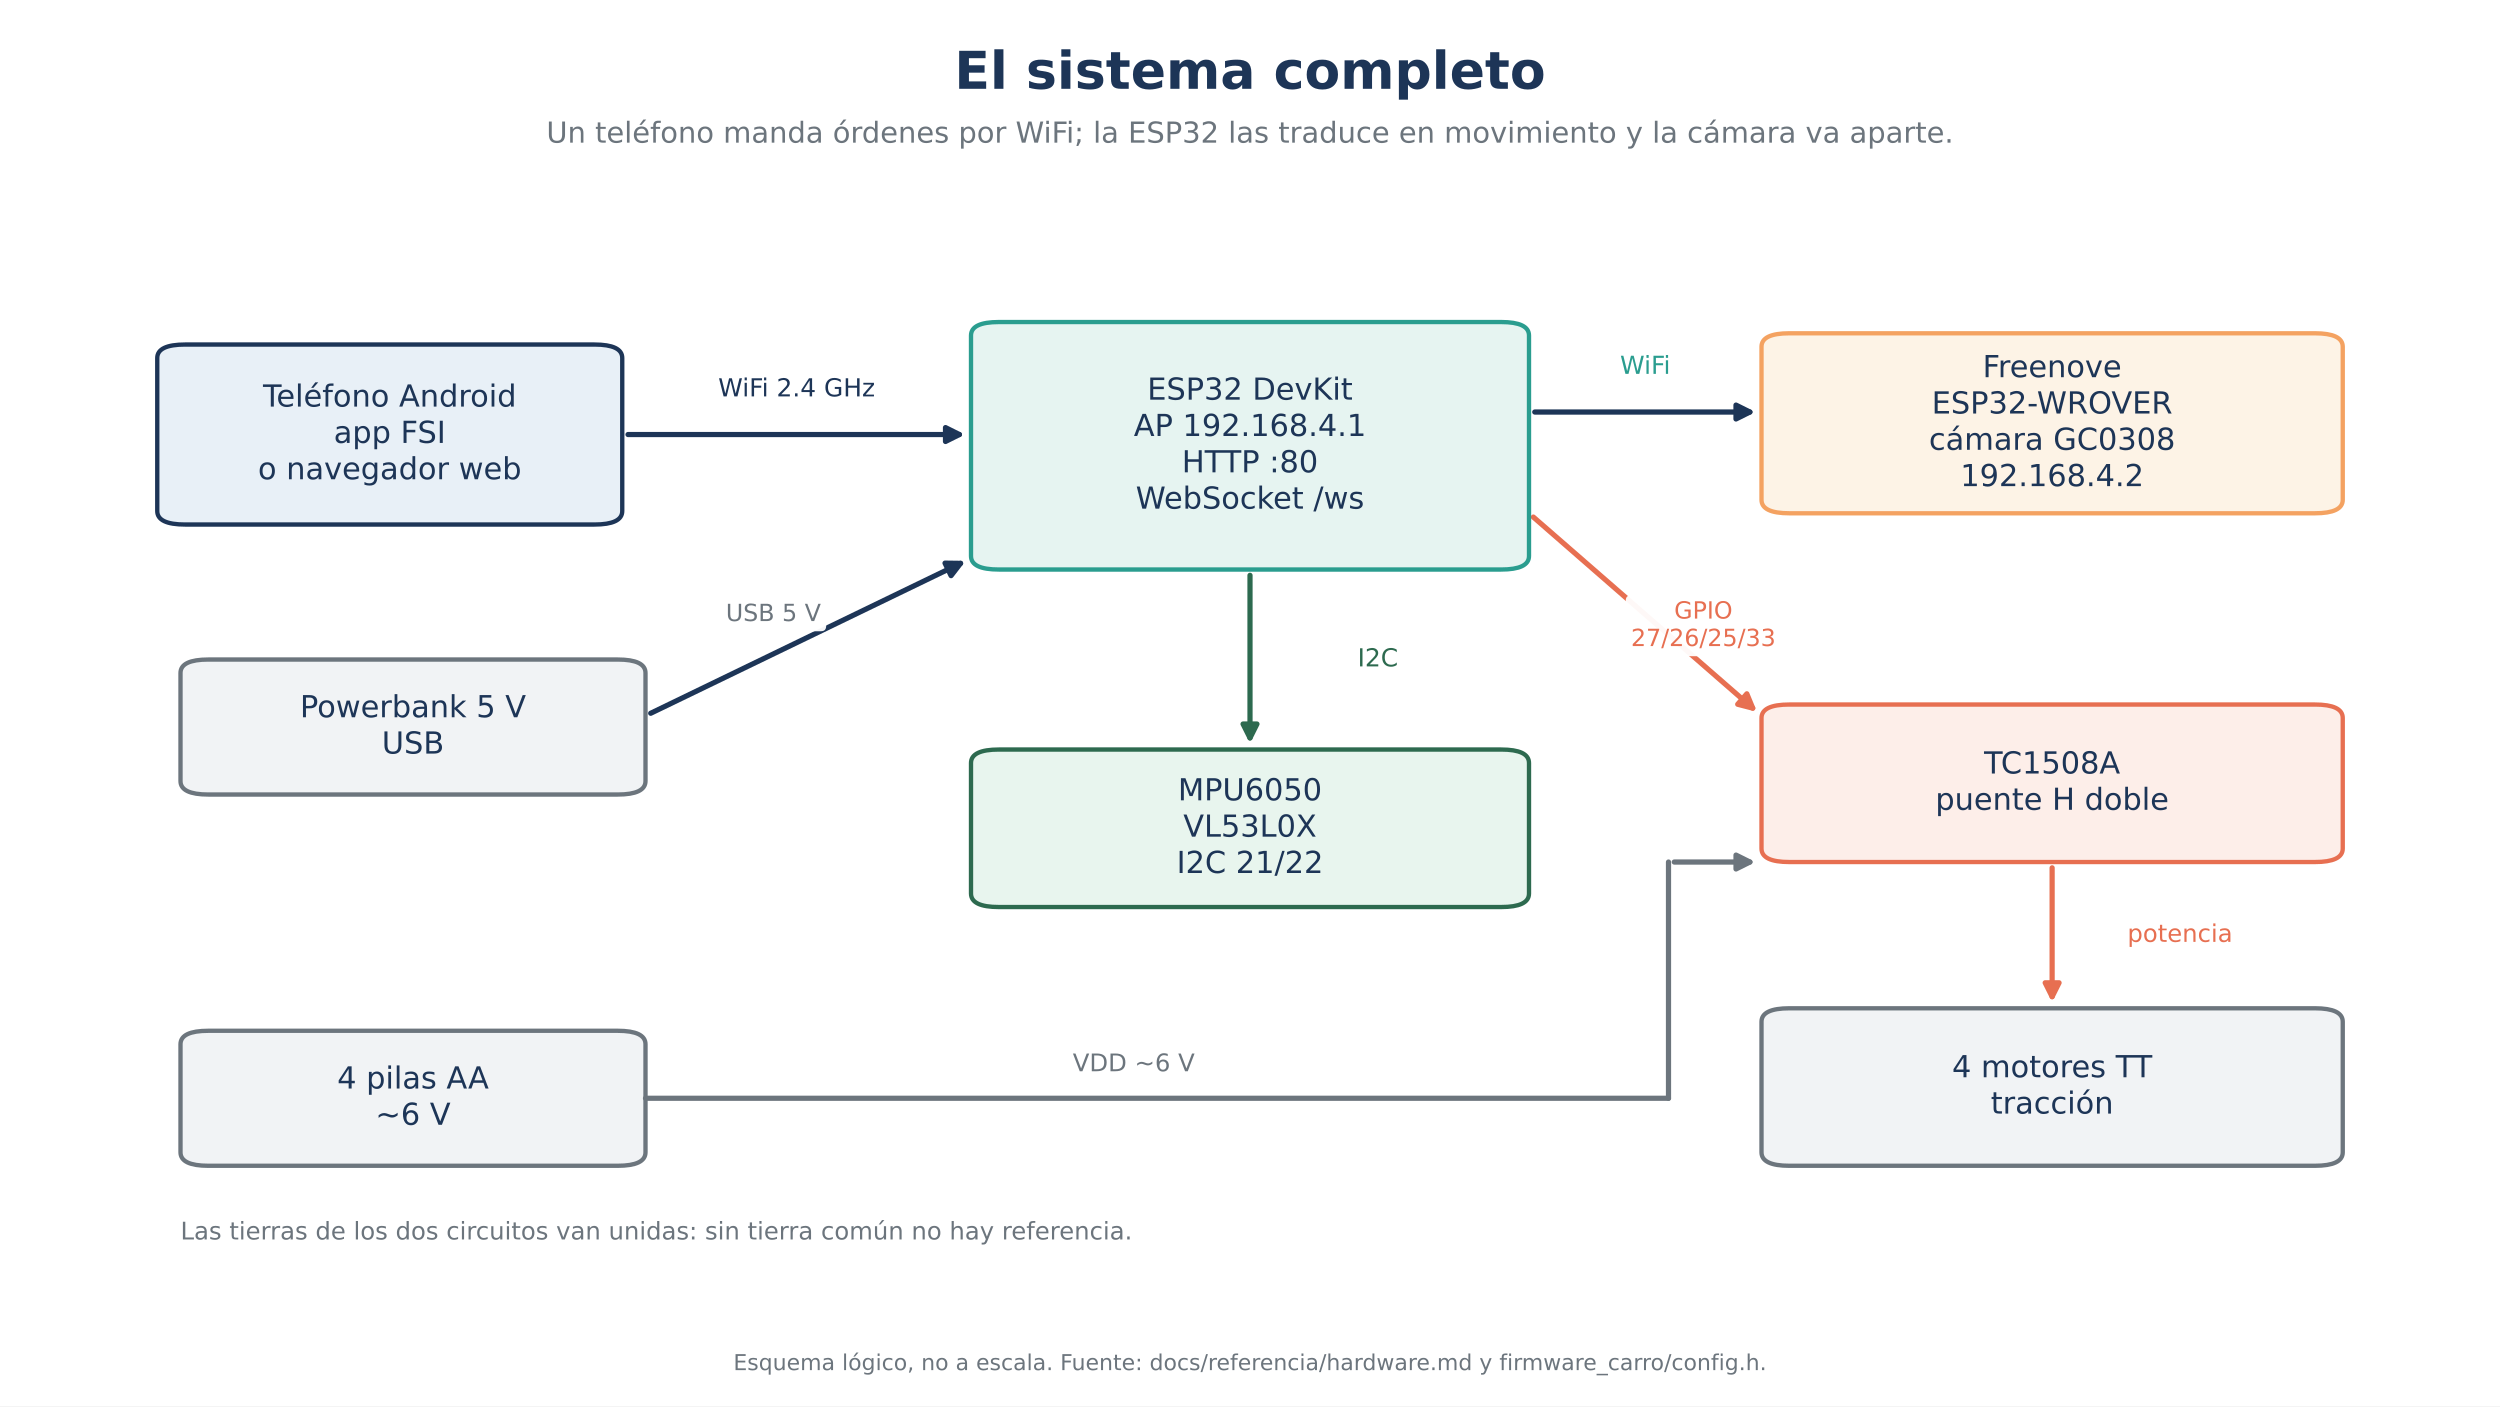
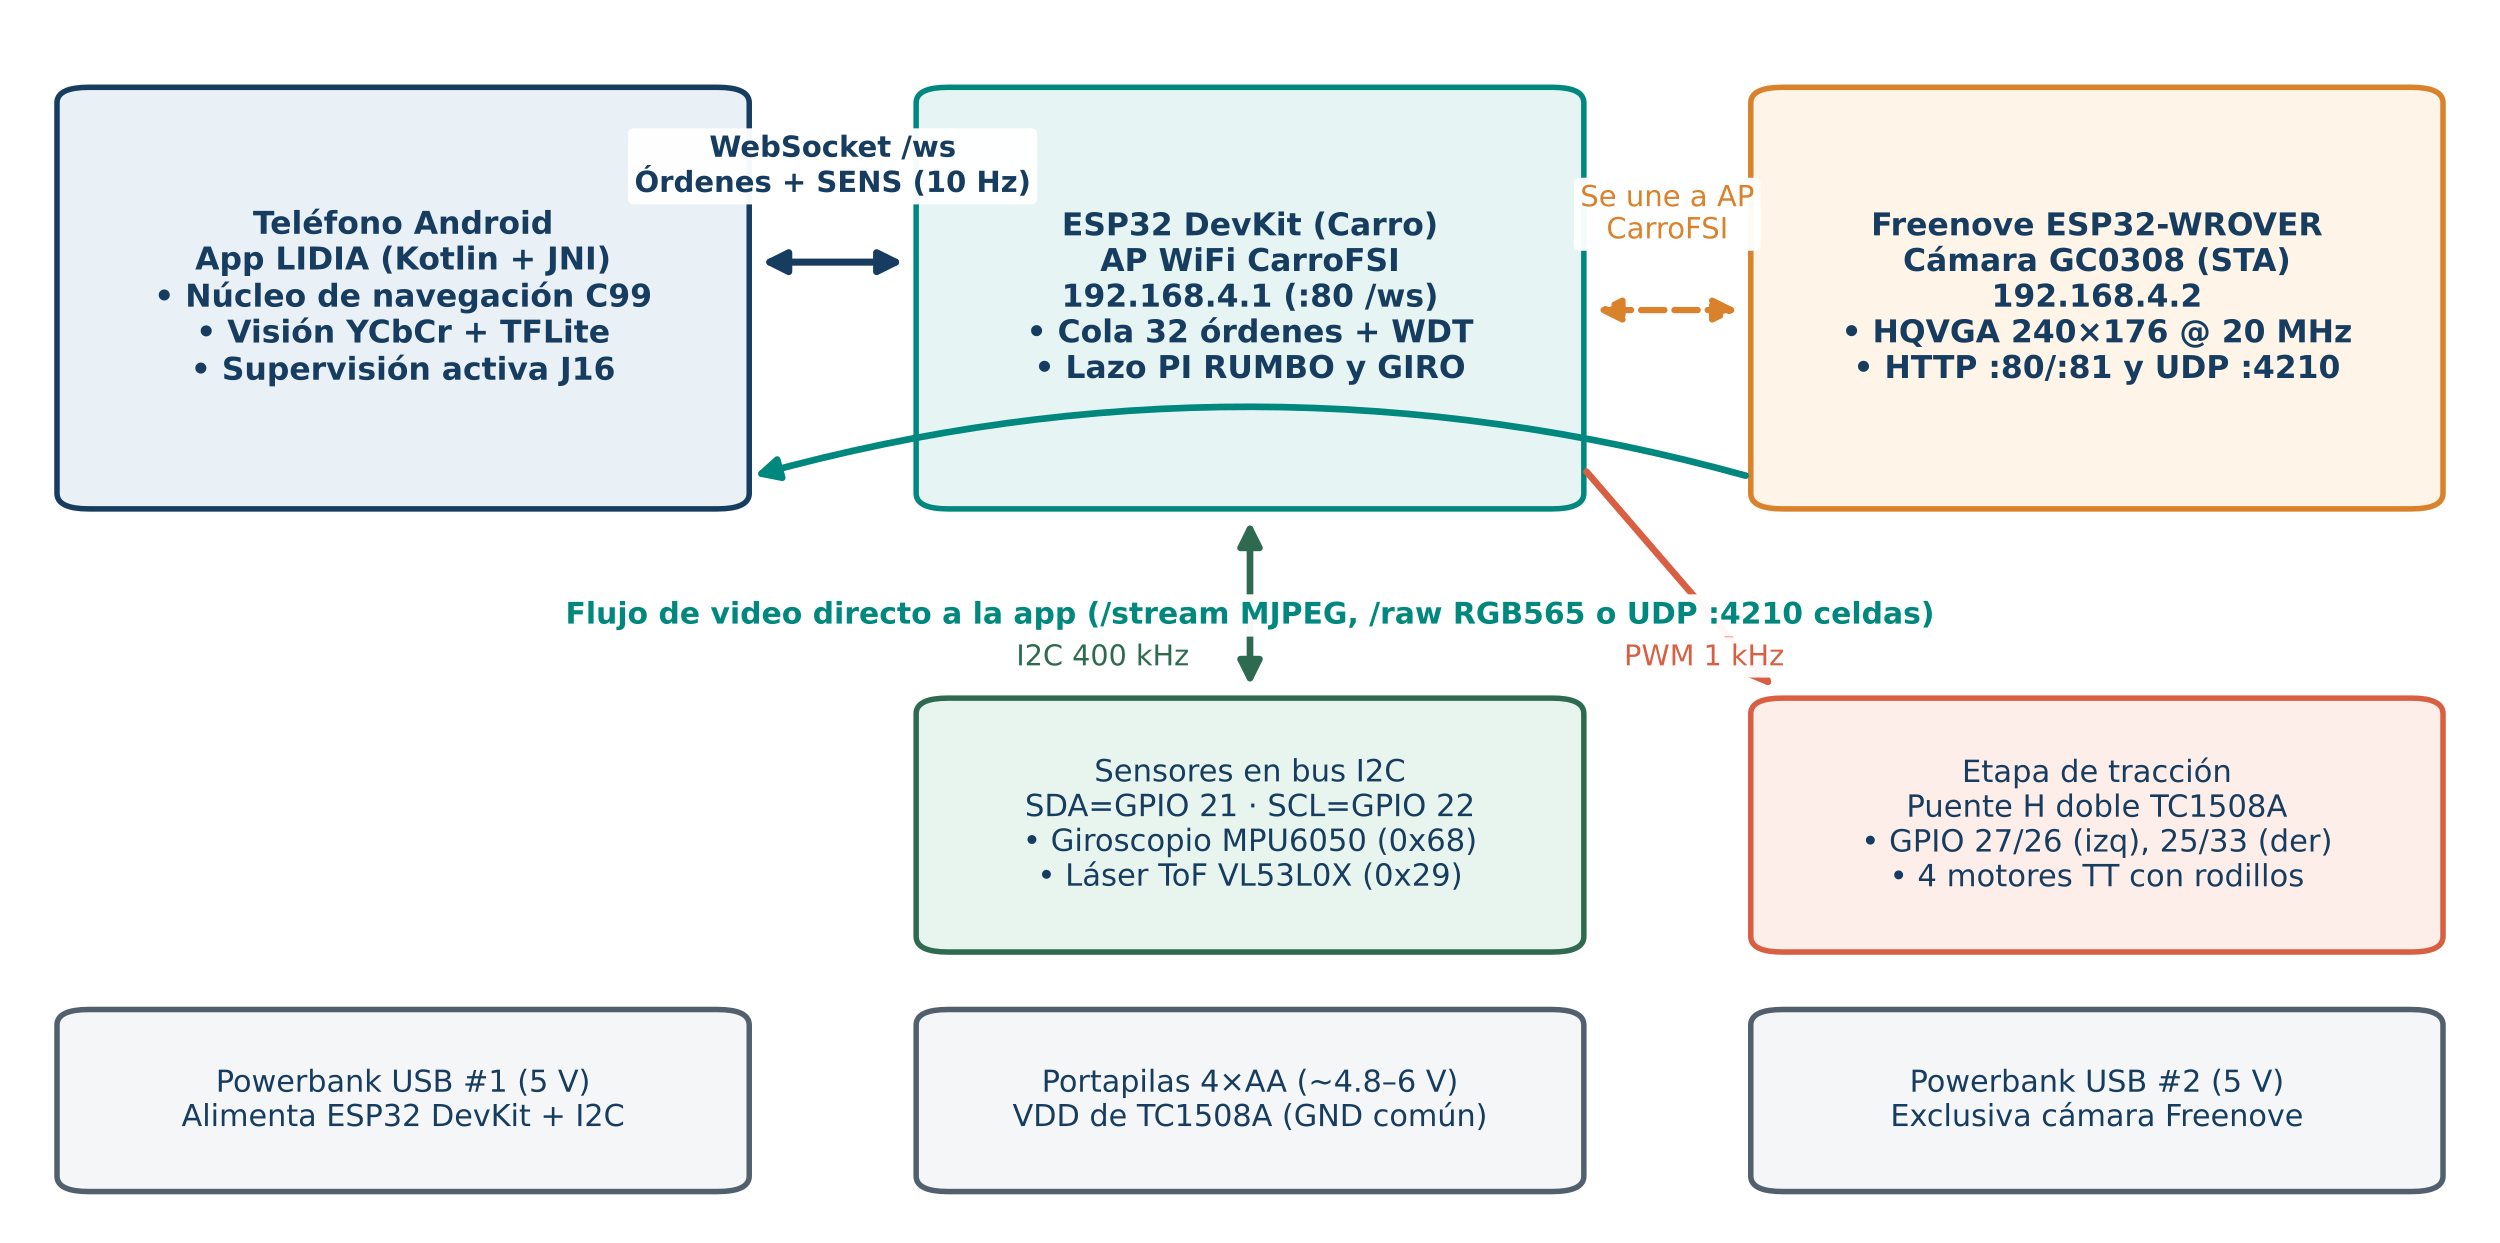
- <svg xmlns="http://www.w3.org/2000/svg" width="864pt" height="486pt" viewBox="0 0 864 486" version="1.1">
+ <svg xmlns="http://www.w3.org/2000/svg" width="636.48pt" height="316.44pt" viewBox="0 0 636.48 316.44" version="1.1">
  <defs>
    <style type="text/css">*{stroke-linejoin: round; stroke-linecap: butt}</style>
  </defs>
  <g id="figure_1">
    <g id="patch_1">
-       <path d="M 0 486  L 864 486  L 864 0  L 0 0  z " style="fill: #ffffff" />
+       <path d="M 0 316.44  L 636.48 316.44  L 636.48 0  L 0 0  z " style="fill: #ffffff" />
    </g>
    <g id="axes_1">
      <g id="patch_2">
-         <path d="M 217.047 150.174  Q 275.312 150.174 331.565 150.174  " clip-path="url(#p08b0e071e4)" style="fill: none; stroke: #1d3557; stroke-width: 1.8; stroke-linecap: round" />
-         <path d="M 326.765 147.774  L 331.565 150.174  L 326.765 152.574  z " clip-path="url(#p08b0e071e4)" style="fill: #1d3557; stroke: #1d3557; stroke-width: 1.8; stroke-linecap: round" />
+         <path d="M 22.634 129.558  L 182.624 129.558  Q 190.748 129.558 190.748 125.594  L 190.748 26.19  Q 190.748 22.226 182.624 22.226  L 22.634 22.226  Q 14.509 22.226 14.509 26.19  L 14.509 125.594  Q 14.509 129.558 22.634 129.558  z " clip-path="url(#p9936d7f4e3)" style="fill: #e9f1f7; stroke: #163c60; stroke-width: 1.4; stroke-linejoin: miter" />
      </g>
      <g id="patch_3">
-         <path d="M 530.418 142.398  Q 568.594 142.398 604.758 142.398  " clip-path="url(#p08b0e071e4)" style="fill: none; stroke: #1d3557; stroke-width: 1.8; stroke-linecap: round" />
-         <path d="M 599.958 139.998  L 604.758 142.398  L 599.958 144.798  z " clip-path="url(#p08b0e071e4)" style="fill: #1d3557; stroke: #1d3557; stroke-width: 1.8; stroke-linecap: round" />
+         <path d="M 241.37 129.558  L 395.11 129.558  Q 403.235 129.558 403.235 125.594  L 403.235 26.19  Q 403.235 22.226 395.11 22.226  L 241.37 22.226  Q 233.245 22.226 233.245 26.19  L 233.245 125.594  Q 233.245 129.558 241.37 129.558  z " clip-path="url(#p9936d7f4e3)" style="fill: #e6f5f3; stroke: #00877e; stroke-width: 1.4; stroke-linejoin: miter" />
      </g>
      <g id="patch_4">
-         <path d="M 432 198.831  Q 432 227.933 432 255.023  " clip-path="url(#p08b0e071e4)" style="fill: none; stroke: #2d6a4f; stroke-width: 1.8; stroke-linecap: round" />
-         <path d="M 434.4 250.223  L 432 255.023  L 429.6 250.223  z " clip-path="url(#p08b0e071e4)" style="fill: #2d6a4f; stroke: #2d6a4f; stroke-width: 1.8; stroke-linecap: round" />
+         <path d="M 453.856 129.558  L 613.846 129.558  Q 621.971 129.558 621.971 125.594  L 621.971 26.19  Q 621.971 22.226 613.846 22.226  L 453.856 22.226  Q 445.732 22.226 445.732 26.19  L 445.732 125.594  Q 445.732 129.558 453.856 129.558  z " clip-path="url(#p9936d7f4e3)" style="fill: #fef4e8; stroke: #d9822b; stroke-width: 1.4; stroke-linejoin: miter" />
      </g>
      <g id="patch_5">
-         <path d="M 529.93 178.703  Q 568.598 212.382 605.748 244.738  " clip-path="url(#p08b0e071e4)" style="fill: none; stroke: #e76f51; stroke-width: 1.8; stroke-linecap: round" />
-         <path d="M 603.705 239.776  L 605.748 244.738  L 600.552 243.396  z " clip-path="url(#p08b0e071e4)" style="fill: #e76f51; stroke: #e76f51; stroke-width: 1.8; stroke-linecap: round" />
+         <path d="M 241.37 242.378  L 395.11 242.378  Q 403.235 242.378 403.235 238.414  L 403.235 181.699  Q 403.235 177.735 395.11 177.735  L 241.37 177.735  Q 233.245 177.735 233.245 181.699  L 233.245 238.414  Q 233.245 242.378 241.37 242.378  z " clip-path="url(#p9936d7f4e3)" style="fill: #e8f5ee; stroke: #2d6a4f; stroke-width: 1.4; stroke-linejoin: miter" />
      </g>
      <g id="patch_6">
-         <path d="M 709.214 299.92  Q 709.214 323.191 709.214 344.45  " clip-path="url(#p08b0e071e4)" style="fill: none; stroke: #e76f51; stroke-width: 1.8; stroke-linecap: round" />
-         <path d="M 711.614 339.65  L 709.214 344.45  L 706.814 339.65  z " clip-path="url(#p08b0e071e4)" style="fill: #e76f51; stroke: #e76f51; stroke-width: 1.8; stroke-linecap: round" />
+         <path d="M 453.856 242.378  L 613.846 242.378  Q 621.971 242.378 621.971 238.414  L 621.971 181.699  Q 621.971 177.735 613.846 177.735  L 453.856 177.735  Q 445.732 177.735 445.732 181.699  L 445.732 238.414  Q 445.732 242.378 453.856 242.378  z " clip-path="url(#p9936d7f4e3)" style="fill: #fdeee9; stroke: #d95f43; stroke-width: 1.4; stroke-linejoin: miter" />
      </g>
      <g id="patch_7">
-         <path d="M 224.887 246.502  Q 279.332 220.158 331.966 194.69  " clip-path="url(#p08b0e071e4)" style="fill: none; stroke: #1d3557; stroke-width: 1.8; stroke-linecap: round" />
-         <path d="M 326.599 194.62  L 331.966 194.69  L 328.69 198.941  z " clip-path="url(#p08b0e071e4)" style="fill: #1d3557; stroke: #1d3557; stroke-width: 1.8; stroke-linecap: round" />
+         <path d="M 22.634 303.362  L 182.624 303.362  Q 190.748 303.362 190.748 299.398  L 190.748 260.978  Q 190.748 257.014 182.624 257.014  L 22.634 257.014  Q 14.509 257.014 14.509 260.978  L 14.509 299.398  Q 14.509 303.362 22.634 303.362  z " clip-path="url(#p9936d7f4e3)" style="fill: #f4f6f8; stroke: #52606d; stroke-width: 1.4; stroke-linejoin: miter" />
      </g>
      <g id="patch_8">
-         <path d="M 578.631 297.918  Q 592.703 297.918 604.764 297.918  " clip-path="url(#p08b0e071e4)" style="fill: none; stroke: #6c757d; stroke-width: 1.8; stroke-linecap: round" />
-         <path d="M 599.964 295.518  L 604.764 297.918  L 599.964 300.318  z " clip-path="url(#p08b0e071e4)" style="fill: #6c757d; stroke: #6c757d; stroke-width: 1.8; stroke-linecap: round" />
+         <path d="M 241.37 303.362  L 395.11 303.362  Q 403.235 303.362 403.235 299.398  L 403.235 260.978  Q 403.235 257.014 395.11 257.014  L 241.37 257.014  Q 233.245 257.014 233.245 260.978  L 233.245 299.398  Q 233.245 303.362 241.37 303.362  z " clip-path="url(#p9936d7f4e3)" style="fill: #f4f6f8; stroke: #52606d; stroke-width: 1.4; stroke-linejoin: miter" />
      </g>
      <g id="patch_9">
-         <path d="M 63.988 181.278  L 205.407 181.278  Q 215.05 181.278 215.05 176.612  L 215.05 123.736  Q 215.05 119.07 205.407 119.07  L 63.988 119.07  Q 54.346 119.07 54.346 123.736  L 54.346 176.612  Q 54.346 181.278 63.988 181.278  z " clip-path="url(#p08b0e071e4)" style="fill: #e8f0f7; stroke: #1d3557; stroke-width: 1.5; stroke-linejoin: miter" />
+         <path d="M 453.856 303.362  L 613.846 303.362  Q 621.971 303.362 621.971 299.398  L 621.971 260.978  Q 621.971 257.014 613.846 257.014  L 453.856 257.014  Q 445.732 257.014 445.732 260.978  L 445.732 299.398  Q 445.732 303.362 453.856 303.362  z " clip-path="url(#p9936d7f4e3)" style="fill: #f4f6f8; stroke: #52606d; stroke-width: 1.4; stroke-linejoin: miter" />
+       </g>
+       <g id="text_1">
+         <text style="fill: #163c60; font: 700 8px 'DejaVu Sans'" transform="translate(64.39505 59.5178)">Teléfono Android</text>
+         <text style="fill: #163c60; font: 700 8px 'DejaVu Sans'" transform="translate(49.68442 68.59762)">App LIDIA (Kotlin + JNI)</text>
+         <text style="fill: #163c60; font: 700 8px 'DejaVu Sans'" transform="translate(39.25693 78.06785)">• Núcleo de navegación C99</text>
+         <text style="fill: #163c60; font: 700 8px 'DejaVu Sans'" transform="translate(49.9413 87.21018)">• Visión YCbCr + TFLite</text>
+         <text style="fill: #163c60; font: 700 8px 'DejaVu Sans'" transform="translate(48.5763 96.6804)">• Supervisión activa J16</text>
+       </g>
+       <g id="text_2">
+         <text style="fill: #163c60; font: 700 8px 'DejaVu Sans'" transform="translate(270.3356 59.9082)">ESP32 DevKit (Carro)</text>
+         <text style="fill: #163c60; font: 700 8px 'DejaVu Sans'" transform="translate(280.1112 68.98802)">AP WiFi CarroFSI</text>
+         <text style="fill: #163c60; font: 700 8px 'DejaVu Sans'" transform="translate(270.2725 78.06785)">192.168.4.1 (:80 /ws)</text>
+         <text style="fill: #163c60; font: 700 8px 'DejaVu Sans'" transform="translate(261.3487 87.14768)">• Cola 32 órdenes + WDT</text>
+         <text style="fill: #163c60; font: 700 8px 'DejaVu Sans'" transform="translate(263.3587 96.2275)">• Lazo PI RUMBO y GIRO</text>
+       </g>
+       <g id="text_3">
+         <text style="fill: #163c60; font: 700 8px 'DejaVu Sans'" transform="translate(476.3793 59.9082)">Freenove ESP32-WROVER</text>
+         <text style="fill: #163c60; font: 700 8px 'DejaVu Sans'" transform="translate(484.4893 68.98802)">Cámara GC0308 (STA)</text>
+         <text style="fill: #163c60; font: 700 8px 'DejaVu Sans'" transform="translate(507.0281 78.06785)">192.168.4.2</text>
+         <text style="fill: #163c60; font: 700 8px 'DejaVu Sans'" transform="translate(468.8362 87.14768)">• HQVGA 240×176 @ 20 MHz</text>
+         <text style="fill: #163c60; font: 700 8px 'DejaVu Sans'" transform="translate(471.8725 96.2275)">• HTTP :80/:81 y UDP :4210</text>
+       </g>
+       <g id="text_4">
+         <text style="fill: #163c60; font: 7.8px 'DejaVu Sans'" transform="translate(278.6038 198.9295)">Sensores en bus I2C</text>
+         <text style="fill: #163c60; font: 7.8px 'DejaVu Sans'" transform="translate(260.9423 207.7823)">SDA=GPIO 21 · SCL=GPIO 22</text>
+         <text style="fill: #163c60; font: 7.8px 'DejaVu Sans'" transform="translate(260.414 216.6351)">• Giroscopio MPU6050 (0x68)</text>
+         <text style="fill: #163c60; font: 7.8px 'DejaVu Sans'" transform="translate(264.1104 225.488)">• Láser ToF VL53L0X (0x29)</text>
+       </g>
+       <g id="text_5">
+         <text style="fill: #163c60; font: 7.8px 'DejaVu Sans'" transform="translate(499.4952 199.0855)">Etapa de tracción</text>
+         <text style="fill: #163c60; font: 7.8px 'DejaVu Sans'" transform="translate(485.3541 207.9383)">Puente H doble TC1508A</text>
+         <text style="fill: #163c60; font: 7.8px 'DejaVu Sans'" transform="translate(473.8698 216.7911)">• GPIO 27/26 (izq), 25/33 (der)</text>
+         <text style="fill: #163c60; font: 7.8px 'DejaVu Sans'" transform="translate(481.0805 225.644)">• 4 motores TT con rodillos</text>
+       </g>
+       <g id="text_6">
+         <text style="fill: #163c60; font: 7.7px 'DejaVu Sans'" transform="translate(54.95738 277.9431)">Powerbank USB #1 (5 V)</text>
+         <text style="fill: #163c60; font: 7.7px 'DejaVu Sans'" transform="translate(46.22089 286.6824)">Alimenta ESP32 DevKit + I2C</text>
+       </g>
+       <g id="text_7">
+         <text style="fill: #163c60; font: 7.7px 'DejaVu Sans'" transform="translate(265.2219 277.9431)">Portapilas 4×AA (~4.8–6 V)</text>
+         <text style="fill: #163c60; font: 7.7px 'DejaVu Sans'" transform="translate(257.7896 286.6824)">VDD de TC1508A (GND común)</text>
+       </g>
+       <g id="text_8">
+         <text style="fill: #163c60; font: 7.7px 'DejaVu Sans'" transform="translate(486.1798 277.9431)">Powerbank USB #2 (5 V)</text>
+         <text style="fill: #163c60; font: 7.7px 'DejaVu Sans'" transform="translate(481.2801 286.6824)">Exclusiva cámara Freenove</text>
      </g>
      <g id="patch_10">
-         <path d="M 345.22 196.83  L 518.78 196.83  Q 528.422 196.83 528.422 192.164  L 528.422 115.96  Q 528.422 111.294 518.78 111.294  L 345.22 111.294  Q 335.578 111.294 335.578 115.96  L 335.578 192.164  Q 335.578 196.83 345.22 196.83  z " clip-path="url(#p08b0e071e4)" style="fill: #e6f4f1; stroke: #2a9d8f; stroke-width: 1.5; stroke-linejoin: miter" />
+         <path d="M 196.007 66.744  Q 211.996 66.744 227.984 66.744  " clip-path="url(#p9936d7f4e3)" style="fill: none; stroke: #163c60; stroke-width: 1.8; stroke-linecap: round" />
+         <path d="M 200.807 69.144  L 196.007 66.744  L 200.807 64.344  z " clip-path="url(#p9936d7f4e3)" style="fill: #163c60; stroke: #163c60; stroke-width: 1.8; stroke-linecap: round" />
+         <path d="M 223.184 64.344  L 227.984 66.744  L 223.184 69.144  z " clip-path="url(#p9936d7f4e3)" style="fill: #163c60; stroke: #163c60; stroke-width: 1.8; stroke-linecap: round" />
      </g>
      <g id="patch_11">
-         <path d="M 618.417 177.39  L 800.012 177.39  Q 809.654 177.39 809.654 172.724  L 809.654 119.848  Q 809.654 115.182 800.012 115.182  L 618.417 115.182  Q 608.774 115.182 608.774 119.848  L 608.774 172.724  Q 608.774 177.39 618.417 177.39  z " clip-path="url(#p08b0e071e4)" style="fill: #fdf3e6; stroke: #f4a261; stroke-width: 1.5; stroke-linejoin: miter" />
+         <path d="M 440.696 78.941  Q 424.484 78.941 408.273 78.941  " clip-path="url(#p9936d7f4e3)" style="fill: none; stroke-dasharray: 5.92,2.56; stroke-dashoffset: 0; stroke: #d9822b; stroke-width: 1.6; stroke-linecap: round" />
+         <path d="M 435.896 76.541  L 440.696 78.941  L 435.896 81.341  z " clip-path="url(#p9936d7f4e3)" style="fill: #d9822b; stroke-dasharray: 5.92,2.56; stroke-dashoffset: 0; stroke: #d9822b; stroke-width: 1.6; stroke-linecap: round" />
+         <path d="M 413.073 81.341  L 408.273 78.941  L 413.073 76.541  z " clip-path="url(#p9936d7f4e3)" style="fill: #d9822b; stroke-dasharray: 5.92,2.56; stroke-dashoffset: 0; stroke: #d9822b; stroke-width: 1.6; stroke-linecap: round" />
      </g>
      <g id="patch_12">
-         <path d="M 345.22 313.47  L 518.78 313.47  Q 528.422 313.47 528.422 308.804  L 528.422 263.704  Q 528.422 259.038 518.78 259.038  L 345.22 259.038  Q 335.578 259.038 335.578 263.704  L 335.578 308.804  Q 335.578 313.47 345.22 313.47  z " clip-path="url(#p08b0e071e4)" style="fill: #e8f5ee; stroke: #2d6a4f; stroke-width: 1.5; stroke-linejoin: miter" />
+         <path d="M 444.429 121.094  Q 318.241 86.293 193.884 120.588  " clip-path="url(#p9936d7f4e3)" style="fill: none; stroke: #00877e; stroke-width: 1.7; stroke-linecap: round" />
+         <path d="M 199.149 121.626  L 193.884 120.588  L 197.873 116.999  z " clip-path="url(#p9936d7f4e3)" style="fill: #00877e; stroke: #00877e; stroke-width: 1.7; stroke-linecap: round" />
      </g>
      <g id="patch_13">
-         <path d="M 618.417 297.918  L 800.012 297.918  Q 809.654 297.918 809.654 293.252  L 809.654 248.152  Q 809.654 243.486 800.012 243.486  L 618.417 243.486  Q 608.774 243.486 608.774 248.152  L 608.774 293.252  Q 608.774 297.918 618.417 297.918  z " clip-path="url(#p08b0e071e4)" style="fill: #fdeee9; stroke: #e76f51; stroke-width: 1.5; stroke-linejoin: miter" />
+         <path d="M 318.24 134.679  Q 318.24 153.647 318.24 172.615  " clip-path="url(#p9936d7f4e3)" style="fill: none; stroke: #2d6a4f; stroke-width: 1.7; stroke-linecap: round" />
+         <path d="M 315.84 139.479  L 318.24 134.679  L 320.64 139.479  z " clip-path="url(#p9936d7f4e3)" style="fill: #2d6a4f; stroke: #2d6a4f; stroke-width: 1.7; stroke-linecap: round" />
+         <path d="M 320.64 167.815  L 318.24 172.615  L 315.84 167.815  z " clip-path="url(#p9936d7f4e3)" style="fill: #2d6a4f; stroke: #2d6a4f; stroke-width: 1.7; stroke-linecap: round" />
      </g>
      <g id="patch_14">
-         <path d="M 618.417 402.894  L 800.012 402.894  Q 809.654 402.894 809.654 398.228  L 809.654 353.128  Q 809.654 348.462 800.012 348.462  L 618.417 348.462  Q 608.774 348.462 608.774 353.128  L 608.774 398.228  Q 608.774 402.894 618.417 402.894  z " clip-path="url(#p08b0e071e4)" style="fill: #f1f3f5; stroke: #6c757d; stroke-width: 1.5; stroke-linejoin: miter" />
-       </g>
-       <g id="patch_15">
-         <path d="M 72.023 274.59  L 213.443 274.59  Q 223.085 274.59 223.085 269.924  L 223.085 232.6  Q 223.085 227.934 213.443 227.934  L 72.023 227.934  Q 62.381 227.934 62.381 232.6  L 62.381 269.924  Q 62.381 274.59 72.023 274.59  z " clip-path="url(#p08b0e071e4)" style="fill: #f1f3f5; stroke: #6c757d; stroke-width: 1.5; stroke-linejoin: miter" />
-       </g>
-       <g id="patch_16">
-         <path d="M 72.023 402.894  L 213.443 402.894  Q 223.085 402.894 223.085 398.228  L 223.085 360.904  Q 223.085 356.238 213.443 356.238  L 72.023 356.238  Q 62.381 356.238 62.381 360.904  L 62.381 398.228  Q 62.381 402.894 72.023 402.894  z " clip-path="url(#p08b0e071e4)" style="fill: #f1f3f5; stroke: #6c757d; stroke-width: 1.5; stroke-linejoin: miter" />
-       </g>
-       <g id="line2d_1">
-         <path d="M 223.085 379.566  L 576.634 379.566  " clip-path="url(#p08b0e071e4)" style="fill: none; stroke: #6c757d; stroke-width: 1.8; stroke-linecap: round" />
-       </g>
-       <g id="line2d_2">
-         <path d="M 576.634 379.566  L 576.634 297.918  " clip-path="url(#p08b0e071e4)" style="fill: none; stroke: #6c757d; stroke-width: 1.8; stroke-linecap: round" />
-       </g>
-       <g id="text_1">
-         <text style="fill: #1d3557; font: 10.5px 'DejaVu Sans'" transform="translate(90.90029 140.5158)">Teléfono Android</text>
-         <text style="fill: #1d3557; font: 10.5px 'DejaVu Sans'" transform="translate(115.3366 153.0713)">app FSI</text>
-         <text style="fill: #1d3557; font: 10.5px 'DejaVu Sans'" transform="translate(89.15549 165.6269)">o navegador web</text>
-       </g>
-       <g id="text_2">
-         <text style="fill: #1d3557; font: 10.5px 'DejaVu Sans'" transform="translate(396.4952 138.126)">ESP32 DevKit</text>
-         <text style="fill: #1d3557; font: 10.5px 'DejaVu Sans'" transform="translate(391.8465 150.6816)">AP 192.168.4.1</text>
-         <text style="fill: #1d3557; font: 10.5px 'DejaVu Sans'" transform="translate(408.4472 163.2371)">HTTP :80</text>
-         <text style="fill: #1d3557; font: 10.5px 'DejaVu Sans'" transform="translate(392.5184 175.7927)">WebSocket /ws</text>
-       </g>
-       <g id="text_3">
-         <text style="fill: #1d3557; font: 10.5px 'DejaVu Sans'" transform="translate(685.1973 130.35)">Freenove</text>
-         <text style="fill: #1d3557; font: 10.5px 'DejaVu Sans'" transform="translate(667.5975 142.9056)">ESP32-WROVER</text>
-         <text style="fill: #1d3557; font: 10.5px 'DejaVu Sans'" transform="translate(666.6402 155.4611)">cámara GC0308</text>
-         <text style="fill: #1d3557; font: 10.5px 'DejaVu Sans'" transform="translate(677.4864 168.0167)">192.168.4.2</text>
-       </g>
-       <g id="text_4">
-         <text style="fill: #1d3557; font: 10.5px 'DejaVu Sans'" transform="translate(407.1011 276.5958)">MPU6050</text>
-         <text style="fill: #1d3557; font: 10.5px 'DejaVu Sans'" transform="translate(408.941 289.1513)">VL53L0X</text>
-         <text style="fill: #1d3557; font: 10.5px 'DejaVu Sans'" transform="translate(406.6466 301.7069)">I2C 21/22</text>
-       </g>
-       <g id="text_5">
-         <text style="fill: #1d3557; font: 10.5px 'DejaVu Sans'" transform="translate(685.6977 267.3216)">TC1508A</text>
-         <text style="fill: #1d3557; font: 10.5px 'DejaVu Sans'" transform="translate(668.8558 279.8771)">puente H doble</text>
-       </g>
-       <g id="text_6">
-         <text style="fill: #1d3557; font: 10.5px 'DejaVu Sans'" transform="translate(674.6136 372.2976)">4 motores TT</text>
-         <text style="fill: #1d3557; font: 10.5px 'DejaVu Sans'" transform="translate(688.0093 384.8531)">tracción</text>
-       </g>
-       <g id="text_7">
-         <text style="fill: #1d3557; font: 10.5px 'DejaVu Sans'" transform="translate(103.6769 247.8816)">Powerbank 5 V</text>
-         <text style="fill: #1d3557; font: 10.5px 'DejaVu Sans'" transform="translate(131.9555 260.4371)">USB</text>
-       </g>
-       <g id="text_8">
-         <text style="fill: #1d3557; font: 10.5px 'DejaVu Sans'" transform="translate(116.5263 376.1856)">4 pilas AA</text>
-         <text style="fill: #1d3557; font: 10.5px 'DejaVu Sans'" transform="translate(129.7333 388.7411)">~6 V</text>
+         <path d="M 403.919 120.097  Q 427.61 147.55 450.06 173.565  " clip-path="url(#p9936d7f4e3)" style="fill: none; stroke: #d95f43; stroke-width: 1.7; stroke-linecap: round" />
+         <path d="M 448.741 168.363  L 450.06 173.565  L 445.107 171.499  z " clip-path="url(#p9936d7f4e3)" style="fill: #d95f43; stroke: #d95f43; stroke-width: 1.7; stroke-linecap: round" />
      </g>
      <g id="text_9">
-         <text style="fill: #6c757d; font: 8.4px 'DejaVu Sans'; text-anchor: start" x="62.381" y="428.363" transform="rotate(-0 62.3808 428.3631)">Las tierras de los dos circuitos van unidas: sin tierra común no hay referencia.</text>
+         <g id="patch_15">
+           <path d="M 161.536 52.036  L 262.457 52.036  Q 264.085 52.036 264.085 50.408  L 264.085 34.293  Q 264.085 32.665 262.457 32.665  L 161.536 32.665  Q 159.908 32.665 159.908 34.293  L 159.908 50.408  Q 159.908 52.036 161.536 52.036  z " style="fill: #ffffff; opacity: 0.96" />
+         </g>
+         <text style="fill: #163c60; font: 700 7.4px 'DejaVu Sans'" transform="translate(180.5902 39.91585)">WebSocket /ws</text>
+         <text style="fill: #163c60; font: 700 7.4px 'DejaVu Sans'" transform="translate(161.5363 48.86883)">Órdenes + SENS (10 Hz)</text>
      </g>
      <g id="text_10">
-         <g id="patch_17">
-           <path d="M 248.214 140.676  L 302.413 140.676  Q 304.305 140.676 304.305 138.784  L 304.305 130.46  Q 304.305 128.568 302.413 128.568  L 248.214 128.568  Q 246.322 128.568 246.322 130.46  L 246.322 138.784  Q 246.322 140.676 248.214 140.676  z " style="fill: #ffffff; opacity: 0.95" />
+         <g id="patch_16">
+           <path d="M 402.334 63.843  L 446.632 63.843  Q 448.26 63.843 448.26 62.215  L 448.26 46.879  Q 448.26 45.251 446.632 45.251  L 402.334 45.251  Q 400.706 45.251 400.706 46.879  L 400.706 62.215  Q 400.706 63.843 402.334 63.843  z " style="fill: #ffffff; opacity: 0.96" />
        </g>
-         <text style="fill: #1d3557; font: 8.6px 'DejaVu Sans'; text-anchor: middle" x="275.314" y="136.995" transform="rotate(-0 275.3136 136.9951)">WiFi 2.4 GHz</text>
+         <text style="fill: #d9822b; font: 7.4px 'DejaVu Sans'" transform="translate(402.3341 52.50218)">Se une a AP</text>
+         <text style="fill: #d9822b; font: 7.4px 'DejaVu Sans'" transform="translate(408.9704 60.6761)">CarroFSI</text>
      </g>
      <g id="text_11">
-         <g id="patch_18">
-           <path d="M 559.893 132.9  L 577.304 132.9  Q 579.196 132.9 579.196 131.008  L 579.196 122.684  Q 579.196 120.792 577.304 120.792  L 559.893 120.792  Q 558.001 120.792 558.001 122.684  L 558.001 131.008  Q 558.001 132.9 559.893 132.9  z " style="fill: #ffffff; opacity: 0.95" />
+         <g id="patch_17">
+           <path d="M 143.953 162.075  L 492.527 162.075  Q 494.199 162.075 494.199 160.403  L 494.199 152.988  Q 494.199 151.316 492.527 151.316  L 143.953 151.316  Q 142.281 151.316 142.281 152.988  L 142.281 160.403  Q 142.281 162.075 143.953 162.075  z " style="fill: #ffffff; opacity: 0.96" />
        </g>
-         <text style="fill: #2a9d8f; font: 8.6px 'DejaVu Sans'; text-anchor: middle" x="568.598" y="129.219" transform="rotate(-0 568.5984 129.2191)">WiFi</text>
+         <text style="fill: #00877e; font: 700 7.6px 'DejaVu Sans'; text-anchor: middle" x="318.24" y="158.763" transform="rotate(-0 318.24 158.7628)">Flujo de video directo a la app (/stream MJPEG, /raw RGB565 o UDP :4210 celdas)</text>
      </g>
      <g id="text_12">
-         <g id="patch_19">
-           <path d="M 469.187 233.988  L 483.201 233.988  Q 485.093 233.988 485.093 232.096  L 485.093 223.772  Q 485.093 221.88 483.201 221.88  L 469.187 221.88  Q 467.295 221.88 467.295 223.772  L 467.295 232.096  Q 467.295 233.988 469.187 233.988  z " style="fill: #ffffff; opacity: 0.95" />
+         <g id="patch_18">
+           <path d="M 258.733 172.506  L 302.751 172.506  Q 304.357 172.506 304.357 170.9  L 304.357 163.835  Q 304.357 162.229 302.751 162.229  L 258.733 162.229  Q 257.127 162.229 257.127 163.835  L 257.127 170.9  Q 257.127 172.506 258.733 172.506  z " style="fill: #ffffff; opacity: 0.96" />
        </g>
-         <text style="fill: #2d6a4f; font: 8.6px 'DejaVu Sans'; text-anchor: middle" x="476.194" y="230.307" transform="rotate(-0 476.1936 230.3071)">I2C</text>
+         <text style="fill: #2d6a4f; font: 7.3px 'DejaVu Sans'; text-anchor: middle" x="280.742" y="169.382" transform="rotate(-0 280.7424 169.3819)">I2C 400 kHz</text>
      </g>
      <g id="text_13">
-         <g id="patch_20">
-           <path d="M 563.674 226.789  L 613.699 226.789  Q 615.503 226.789 615.503 224.985  L 615.503 207.555  Q 615.503 205.751 613.699 205.751  L 563.674 205.751  Q 561.87 205.751 561.87 207.555  L 561.87 224.985  Q 561.87 226.789 563.674 226.789  z " style="fill: #ffffff; opacity: 0.95" />
+         <g id="patch_19">
+           <path d="M 413.482 172.506  L 454.233 172.506  Q 455.839 172.506 455.839 170.9  L 455.839 163.835  Q 455.839 162.229 454.233 162.229  L 413.482 162.229  Q 411.876 162.229 411.876 163.835  L 411.876 170.9  Q 411.876 172.506 413.482 172.506  z " style="fill: #ffffff; opacity: 0.96" />
        </g>
-         <text style="fill: #e76f51; font: 8.2px 'DejaVu Sans'" transform="translate(578.6004 213.7858)">GPIO</text>
-         <text style="fill: #e76f51; font: 8.2px 'DejaVu Sans'" transform="translate(563.6738 223.2796)">27/26/25/33</text>
+         <text style="fill: #d95f43; font: 7.3px 'DejaVu Sans'; text-anchor: middle" x="433.858" y="169.382" transform="rotate(-0 433.8576 169.3819)">PWM 1 kHz</text>
      </g>
-       <g id="text_14">
-         <g id="patch_21">
-           <path d="M 735.229 329.103  L 771.587 329.103  Q 773.435 329.103 773.435 327.255  L 773.435 319.125  Q 773.435 317.277 771.587 317.277  L 735.229 317.277  Q 733.381 317.277 733.381 319.125  L 733.381 327.255  Q 733.381 329.103 735.229 329.103  z " style="fill: #ffffff; opacity: 0.95" />
-         </g>
-         <text style="fill: #e76f51; font: 8.4px 'DejaVu Sans'; text-anchor: middle" x="753.408" y="325.508" transform="rotate(-0 753.408 325.5079)">potencia</text>
-       </g>
-       <g id="text_15">
-         <g id="patch_22">
-           <path d="M 250.843 218.154  L 283.714 218.154  Q 285.518 218.154 285.518 216.35  L 285.518 208.414  Q 285.518 206.61 283.714 206.61  L 250.843 206.61  Q 249.039 206.61 249.039 208.414  L 249.039 216.35  Q 249.039 218.154 250.843 218.154  z " style="fill: #ffffff; opacity: 0.95" />
-         </g>
-         <text style="fill: #6c757d; font: 8.2px 'DejaVu Sans'; text-anchor: middle" x="267.278" y="214.645" transform="rotate(-0 267.2784 214.6447)">USB 5 V</text>
-       </g>
-       <g id="text_16">
-         <g id="patch_23">
-           <path d="M 370.749 373.815  L 412.899 373.815  Q 414.747 373.815 414.747 371.967  L 414.747 363.837  Q 414.747 361.989 412.899 361.989  L 370.749 361.989  Q 368.901 361.989 368.901 363.837  L 368.901 371.967  Q 368.901 373.815 370.749 373.815  z " style="fill: #ffffff; opacity: 0.95" />
-         </g>
-         <text style="fill: #6c757d; font: 8.4px 'DejaVu Sans'; text-anchor: middle" x="391.824" y="370.22" transform="rotate(-0 391.824 370.2199)">VDD ~6 V</text>
-       </g>
-     </g>
-     <g id="text_17">
-       <text style="fill: #1d3557; font: 700 18px 'DejaVu Sans'; text-anchor: middle" x="432" y="30.687" transform="rotate(-0 432 30.68719)">El sistema completo</text>
-     </g>
-     <g id="text_18">
-       <text style="fill: #6c757d; font: 10px 'DejaVu Sans'; text-anchor: middle" x="432" y="49.308" transform="rotate(-0 432 49.30844)">Un teléfono manda órdenes por WiFi; la ESP32 las traduce en movimiento y la cámara va aparte.</text>
-     </g>
-     <g id="text_19">
-       <text style="fill: #6c757d; font: 7.6px 'DejaVu Sans'; text-anchor: middle" x="432" y="473.516" transform="rotate(-0 432 473.5161)">Esquema lógico, no a escala. Fuente: docs/referencia/hardware.md y firmware_carro/config.h.</text>
    </g>
  </g>
  <defs>
-     <clipPath id="p08b0e071e4">
-       <rect x="30.24" y="60.75" width="803.52" height="388.8" />
+     <clipPath id="p9936d7f4e3">
+       <rect x="5.76" y="5.76" width="624.96" height="304.92" />
    </clipPath>
  </defs>
</svg>
